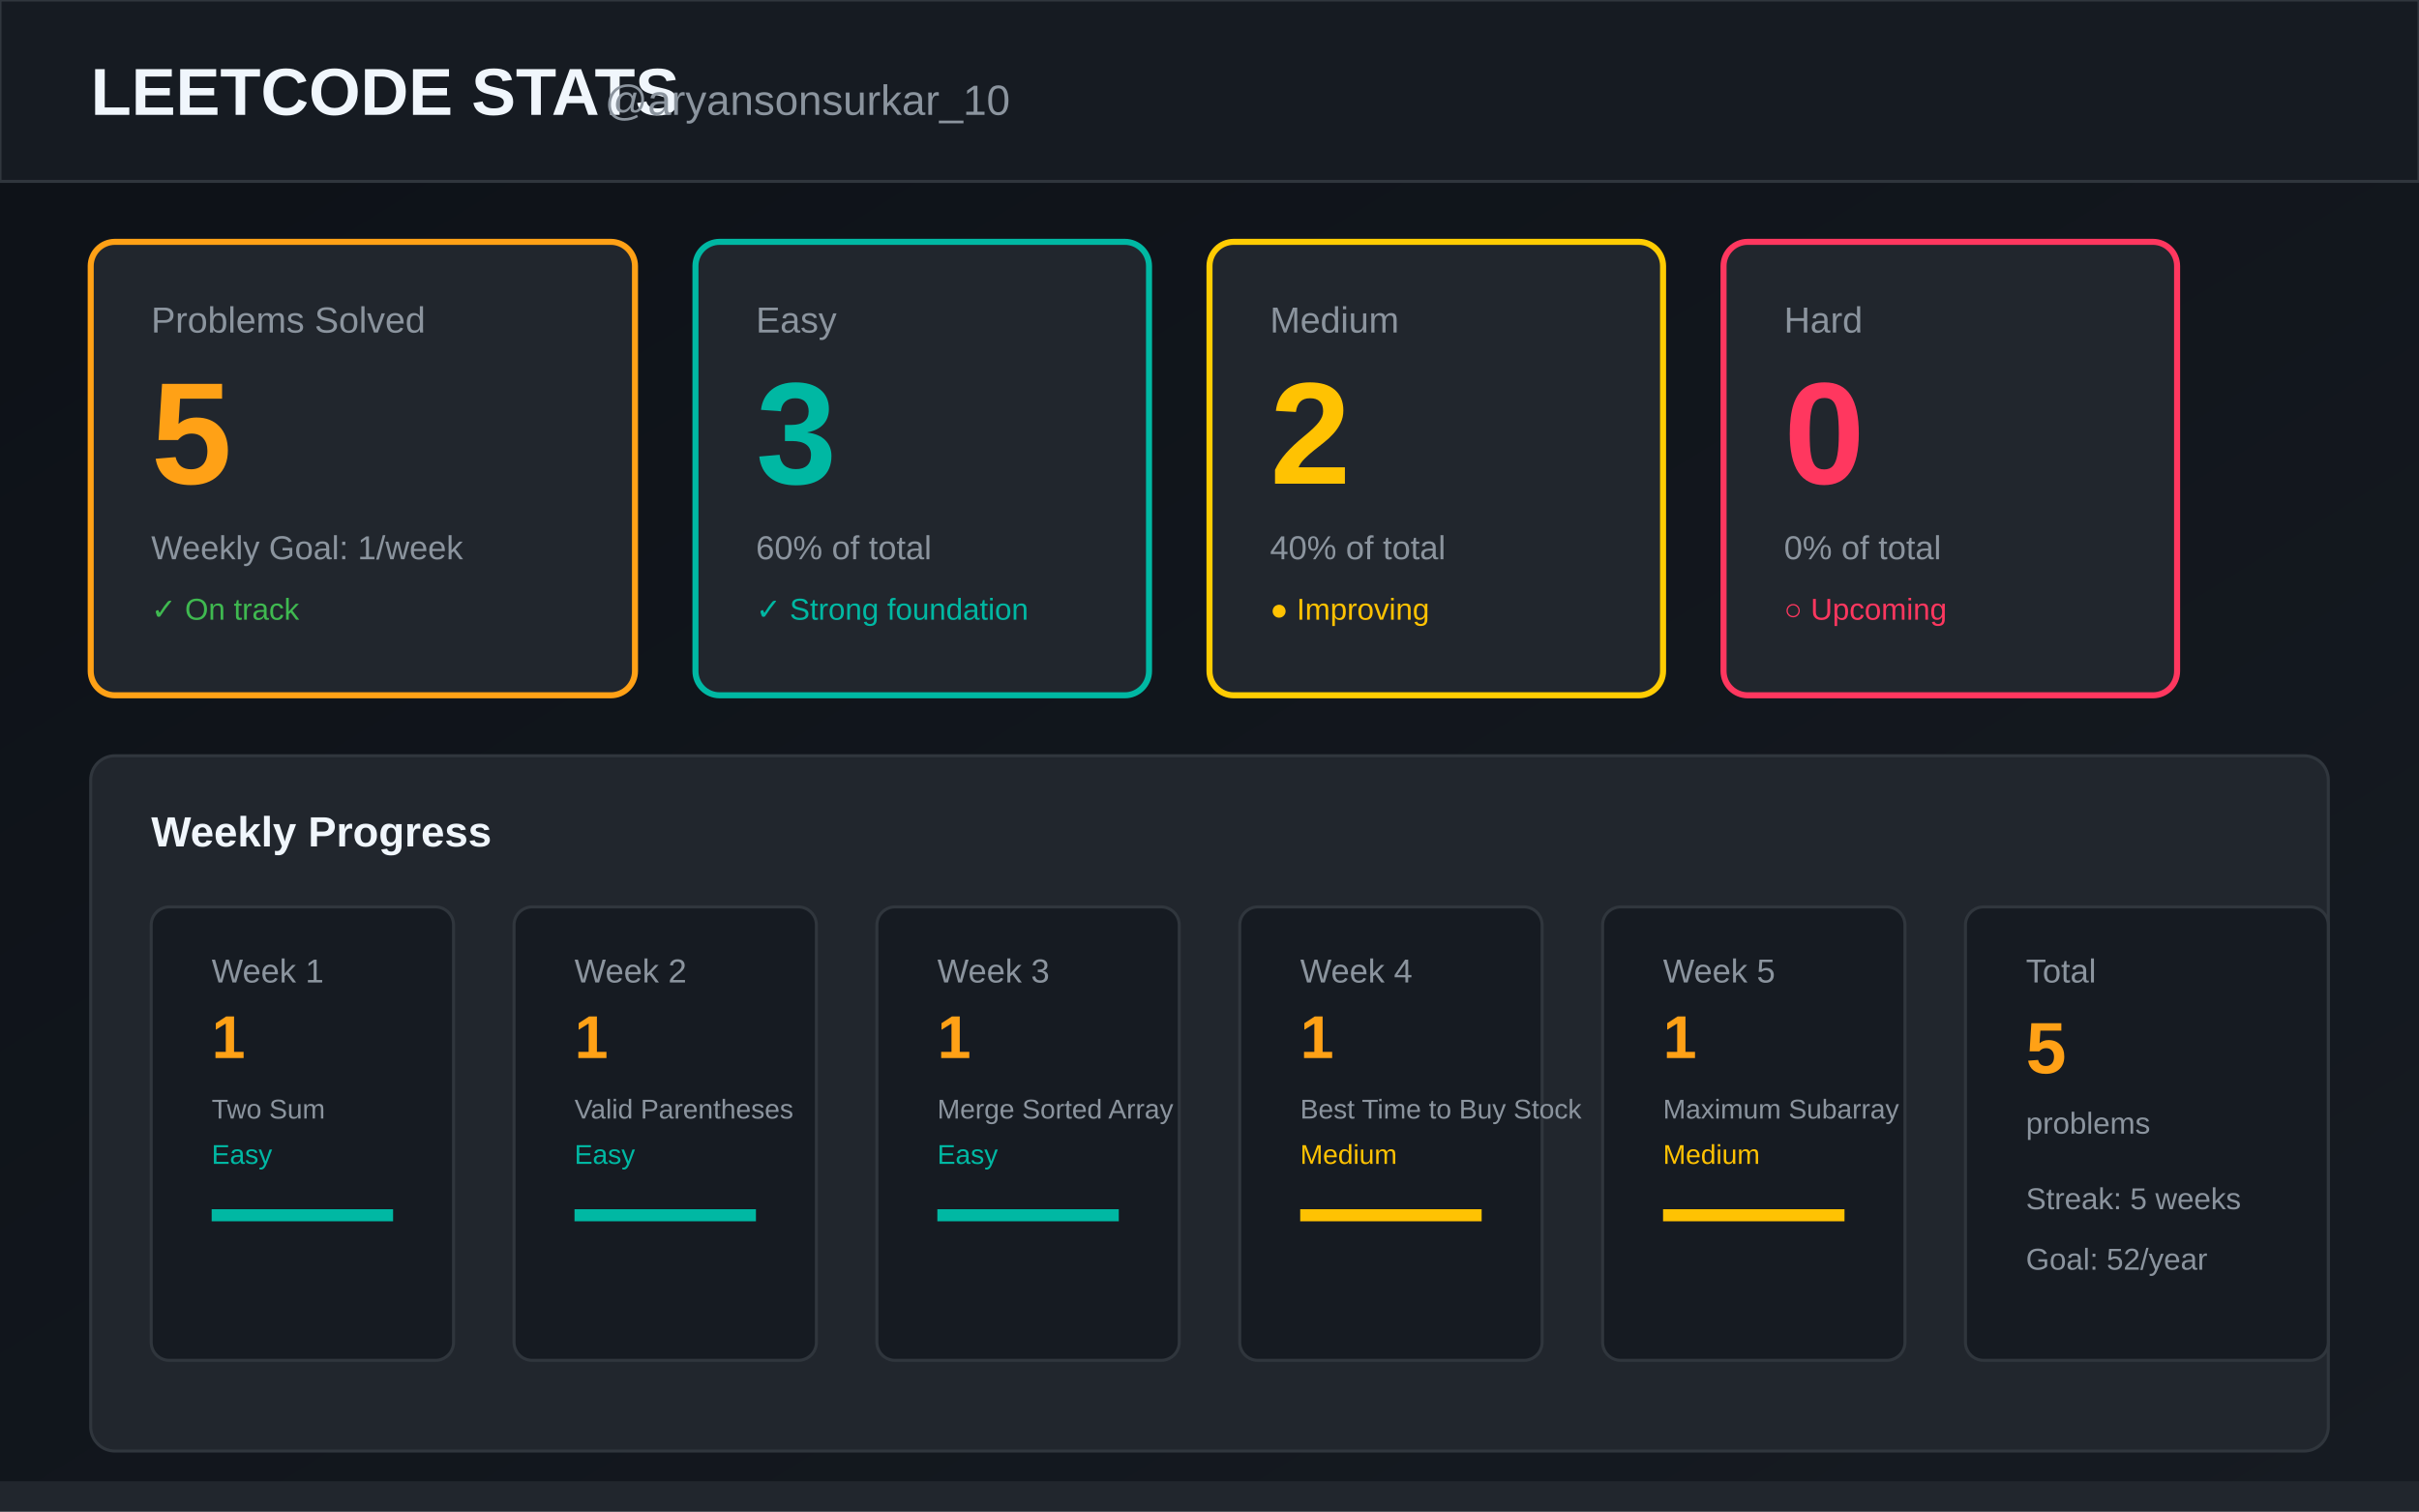
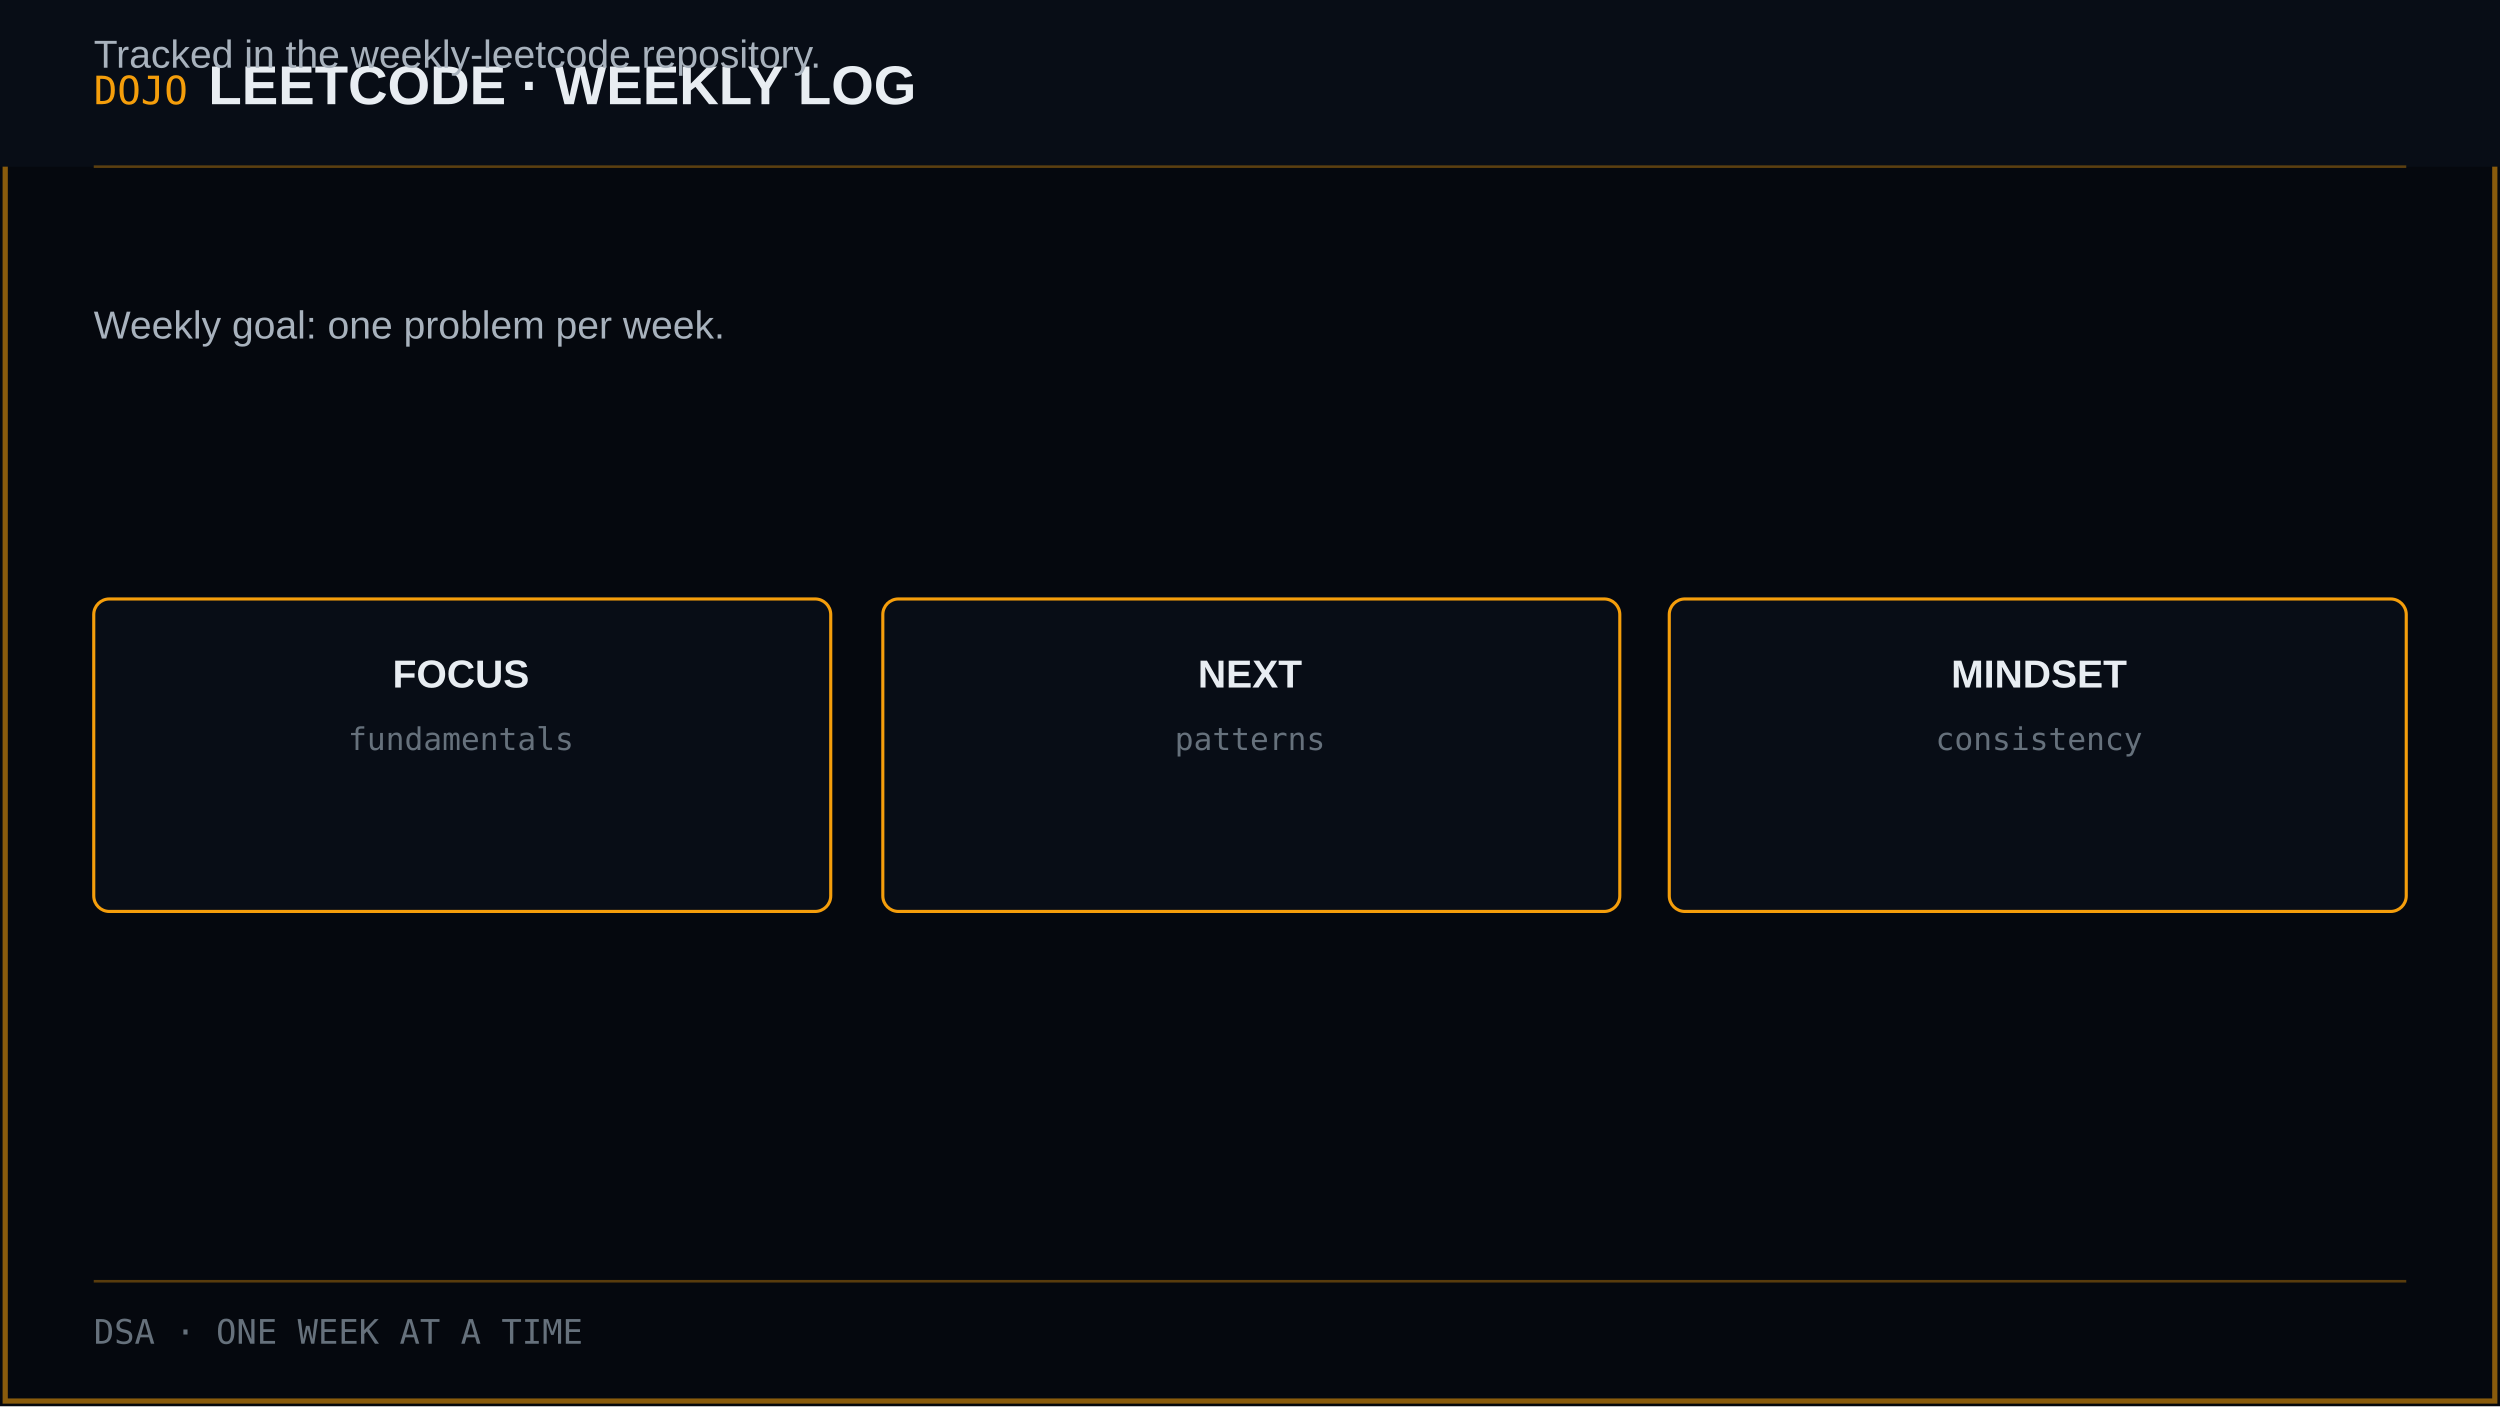
- <svg xmlns="http://www.w3.org/2000/svg" viewBox="0 0 800 500">
-   <defs>
-     <linearGradient id="bgGrad" x1="0%" y1="0%" x2="100%" y2="100%">
-       <stop offset="0%" style="stop-color:#0d1117" />
-       <stop offset="100%" style="stop-color:#161b22" />
-     </linearGradient>
-   </defs>
-   <rect width="800" height="500" fill="url(#bgGrad)" />
-   <rect x="0" y="0" width="800" height="60" fill="#161b22" stroke="#30363d" stroke-width="1" />
-   <text x="30" y="38" font-family="Segoe UI, Arial" font-size="22" fill="#f0f6fc" font-weight="bold">LEETCODE STATS</text>
-   <text x="200" y="38" font-family="Segoe UI, Arial" font-size="14" fill="#8b949e">@aryansonsurkar_10</text>
-   <g transform="translate(30, 80)">
-     <rect x="0" y="0" width="180" height="150" rx="8" fill="#21262d" stroke="#ffa116" stroke-width="2" />
-     <text x="20" y="30" font-family="Segoe UI, Arial" font-size="12" fill="#8b949e">Problems Solved</text>
-     <text x="20" y="80" font-family="Segoe UI, Arial" font-size="48" fill="#ffa116" font-weight="bold">5</text>
-     <text x="20" y="105" font-family="Segoe UI, Arial" font-size="11" fill="#8b949e">Weekly Goal: 1/week</text>
-     <text x="20" y="125" font-family="Segoe UI, Arial" font-size="10" fill="#3fb950">✓ On track</text>
-     <rect x="200" y="0" width="150" height="150" rx="8" fill="#21262d" stroke="#00b8a3" stroke-width="2" />
-     <text x="220" y="30" font-family="Segoe UI, Arial" font-size="12" fill="#8b949e">Easy</text>
-     <text x="220" y="80" font-family="Segoe UI, Arial" font-size="48" fill="#00b8a3" font-weight="bold">3</text>
-     <text x="220" y="105" font-family="Segoe UI, Arial" font-size="11" fill="#8b949e">60% of total</text>
-     <text x="220" y="125" font-family="Segoe UI, Arial" font-size="10" fill="#00b8a3">✓ Strong foundation</text>
-     <rect x="370" y="0" width="150" height="150" rx="8" fill="#21262d" stroke="#ffcc02" stroke-width="2" />
-     <text x="390" y="30" font-family="Segoe UI, Arial" font-size="12" fill="#8b949e">Medium</text>
-     <text x="390" y="80" font-family="Segoe UI, Arial" font-size="48" fill="#ffc202" font-weight="bold">2</text>
-     <text x="390" y="105" font-family="Segoe UI, Arial" font-size="11" fill="#8b949e">40% of total</text>
-     <text x="390" y="125" font-family="Segoe UI, Arial" font-size="10" fill="#ffc202">● Improving</text>
-     <rect x="540" y="0" width="150" height="150" rx="8" fill="#21262d" stroke="#ff375f" stroke-width="2" />
-     <text x="560" y="30" font-family="Segoe UI, Arial" font-size="12" fill="#8b949e">Hard</text>
-     <text x="560" y="80" font-family="Segoe UI, Arial" font-size="48" fill="#ff375f" font-weight="bold">0</text>
-     <text x="560" y="105" font-family="Segoe UI, Arial" font-size="11" fill="#8b949e">0% of total</text>
-     <text x="560" y="125" font-family="Segoe UI, Arial" font-size="10" fill="#ff375f">○ Upcoming</text>
-   </g>
-   <rect x="30" y="250" width="740" height="230" rx="8" fill="#21262d" stroke="#30363d" />
-   <text x="50" y="280" font-family="Segoe UI, Arial" font-size="14" fill="#f0f6fc" font-weight="bold">Weekly Progress</text>
-   <g transform="translate(50, 300)">
-     <rect x="0" y="0" width="100" height="150" rx="6" fill="#161b22" stroke="#30363d" />
-     <text x="20" y="25" font-family="Segoe UI, Arial" font-size="11" fill="#8b949e">Week 1</text>
-     <text x="20" y="50" font-family="Segoe UI, Arial" font-size="20" fill="#ffa116" font-weight="bold">1</text>
-     <text x="20" y="70" font-family="Segoe UI, Arial" font-size="9" fill="#8b949e">Two Sum</text>
-     <text x="20" y="85" font-family="Segoe UI, Arial" font-size="9" fill="#00b8a3">Easy</text>
-     <rect x="20" y="100" width="60" height="4" fill="#00b8a3" />
-     <rect x="120" y="0" width="100" height="150" rx="6" fill="#161b22" stroke="#30363d" />
-     <text x="140" y="25" font-family="Segoe UI, Arial" font-size="11" fill="#8b949e">Week 2</text>
-     <text x="140" y="50" font-family="Segoe UI, Arial" font-size="20" fill="#ffa116" font-weight="bold">1</text>
-     <text x="140" y="70" font-family="Segoe UI, Arial" font-size="9" fill="#8b949e">Valid Parentheses</text>
-     <text x="140" y="85" font-family="Segoe UI, Arial" font-size="9" fill="#00b8a3">Easy</text>
-     <rect x="140" y="100" width="60" height="4" fill="#00b8a3" />
-     <rect x="240" y="0" width="100" height="150" rx="6" fill="#161b22" stroke="#30363d" />
-     <text x="260" y="25" font-family="Segoe UI, Arial" font-size="11" fill="#8b949e">Week 3</text>
-     <text x="260" y="50" font-family="Segoe UI, Arial" font-size="20" fill="#ffa116" font-weight="bold">1</text>
-     <text x="260" y="70" font-family="Segoe UI, Arial" font-size="9" fill="#8b949e">Merge Sorted Array</text>
-     <text x="260" y="85" font-family="Segoe UI, Arial" font-size="9" fill="#00b8a3">Easy</text>
-     <rect x="260" y="100" width="60" height="4" fill="#00b8a3" />
-     <rect x="360" y="0" width="100" height="150" rx="6" fill="#161b22" stroke="#30363d" />
-     <text x="380" y="25" font-family="Segoe UI, Arial" font-size="11" fill="#8b949e">Week 4</text>
-     <text x="380" y="50" font-family="Segoe UI, Arial" font-size="20" fill="#ffa116" font-weight="bold">1</text>
-     <text x="380" y="70" font-family="Segoe UI, Arial" font-size="9" fill="#8b949e">Best Time to Buy Stock</text>
-     <text x="380" y="85" font-family="Segoe UI, Arial" font-size="9" fill="#ffc202">Medium</text>
-     <rect x="380" y="100" width="60" height="4" fill="#ffc202" />
-     <rect x="480" y="0" width="100" height="150" rx="6" fill="#161b22" stroke="#30363d" />
-     <text x="500" y="25" font-family="Segoe UI, Arial" font-size="11" fill="#8b949e">Week 5</text>
-     <text x="500" y="50" font-family="Segoe UI, Arial" font-size="20" fill="#ffa116" font-weight="bold">1</text>
-     <text x="500" y="70" font-family="Segoe UI, Arial" font-size="9" fill="#8b949e">Maximum Subarray</text>
-     <text x="500" y="85" font-family="Segoe UI, Arial" font-size="9" fill="#ffc202">Medium</text>
-     <rect x="500" y="100" width="60" height="4" fill="#ffc202" />
-     <rect x="600" y="0" width="120" height="150" rx="6" fill="#161b22" stroke="#30363d" />
-     <text x="620" y="25" font-family="Segoe UI, Arial" font-size="11" fill="#8b949e">Total</text>
-     <text x="620" y="55" font-family="Segoe UI, Arial" font-size="24" fill="#ffa116" font-weight="bold">5</text>
-     <text x="620" y="75" font-family="Segoe UI, Arial" font-size="10" fill="#8b949e">problems</text>
-     <text x="620" y="100" font-family="Segoe UI, Arial" font-size="10" fill="#8b949e">Streak: 5 weeks</text>
-     <text x="620" y="120" font-family="Segoe UI, Arial" font-size="10" fill="#8b949e">Goal: 52/year</text>
-   </g>
-   <rect x="0" y="490" width="800" height="10" fill="#21262d" />
+ <svg xmlns="http://www.w3.org/2000/svg" viewBox="0 0 960 540">
+   <rect width="960" height="540" fill="#05080e" />
+   <rect x="2" y="2" width="956" height="536" fill="none" stroke="#f59e0b" stroke-width="2" opacity="0.55" />
+   <rect x="0" y="0" width="960" height="64" fill="#080d16" />
+   <text x="36" y="40" fill="#f59e0b" font-size="15" font-family="'JetBrains Mono', monospace">DOJO</text>
+   <text x="80" y="40" fill="#e8edf2" font-size="21" font-family="Arial, sans-serif" font-weight="bold">LEETCODE · WEEKLY LOG</text>
+   <line x1="36" y1="64" x2="924" y2="64" stroke="#f59e0b" stroke-width="1" opacity="0.35" />
+   <text x="36" y="130" fill="#a8b2bd" font-size="15" font-family="Arial, sans-serif">Weekly goal: one problem per week.</text>
+   <text x="36" y="26" fill="#a8b2bd" font-size="15" font-family="Arial, sans-serif">Tracked in the weekly-leetcode repository.</text>
+   <rect x="36" y="230" width="283" height="120" rx="6" fill="#080d16" stroke="#f59e0b" stroke-width="1.2" />
+   <text x="177" y="264" fill="#e8edf2" font-size="15" font-family="Arial, sans-serif" font-weight="bold" text-anchor="middle">FOCUS</text>
+   <text x="177" y="288" fill="#66717c" font-size="12" font-family="'JetBrains Mono', monospace" text-anchor="middle">fundamentals</text>
+   <rect x="339" y="230" width="283" height="120" rx="6" fill="#080d16" stroke="#f59e0b" stroke-width="1.2" />
+   <text x="480" y="264" fill="#e8edf2" font-size="15" font-family="Arial, sans-serif" font-weight="bold" text-anchor="middle">NEXT</text>
+   <text x="480" y="288" fill="#66717c" font-size="12" font-family="'JetBrains Mono', monospace" text-anchor="middle">patterns</text>
+   <rect x="641" y="230" width="283" height="120" rx="6" fill="#080d16" stroke="#f59e0b" stroke-width="1.2" />
+   <text x="783" y="264" fill="#e8edf2" font-size="15" font-family="Arial, sans-serif" font-weight="bold" text-anchor="middle">MINDSET</text>
+   <text x="783" y="288" fill="#66717c" font-size="12" font-family="'JetBrains Mono', monospace" text-anchor="middle">consistency</text>
+   <line x1="36" y1="492" x2="924" y2="492" stroke="#f59e0b" stroke-width="1" opacity="0.35" />
+   <text x="36" y="516" fill="#66717c" font-size="13" font-family="'JetBrains Mono', monospace">DSA · ONE WEEK AT A TIME</text>
</svg>
